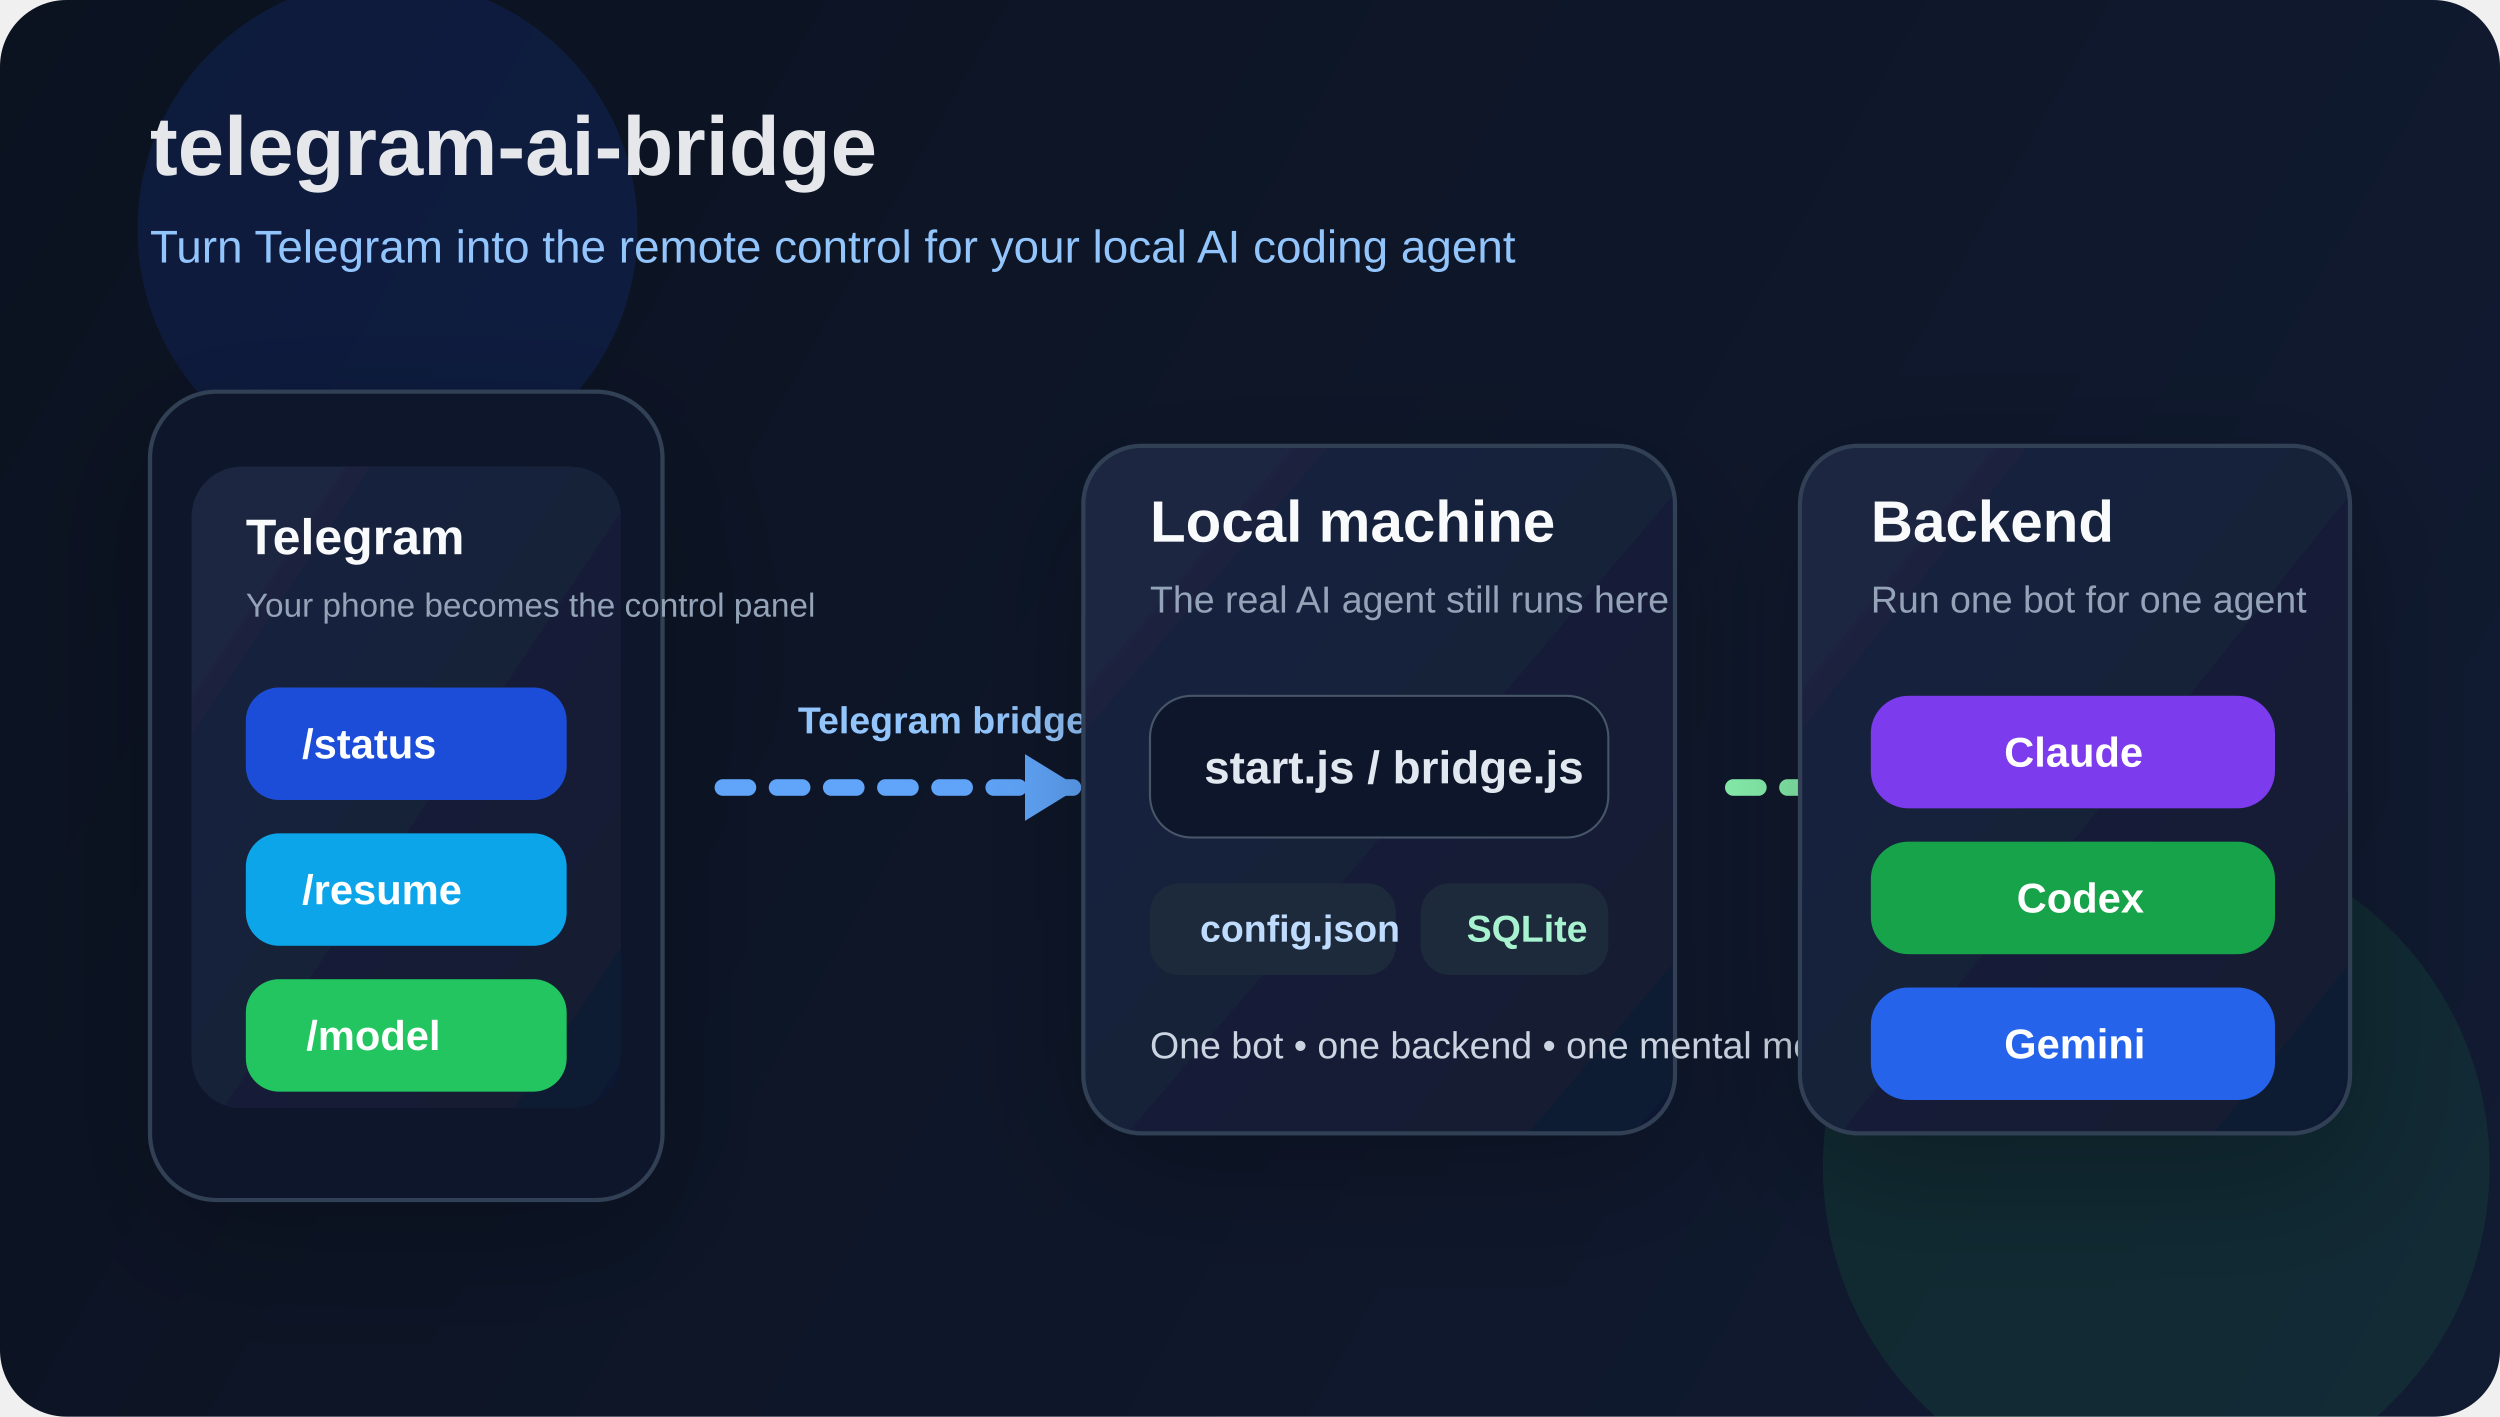
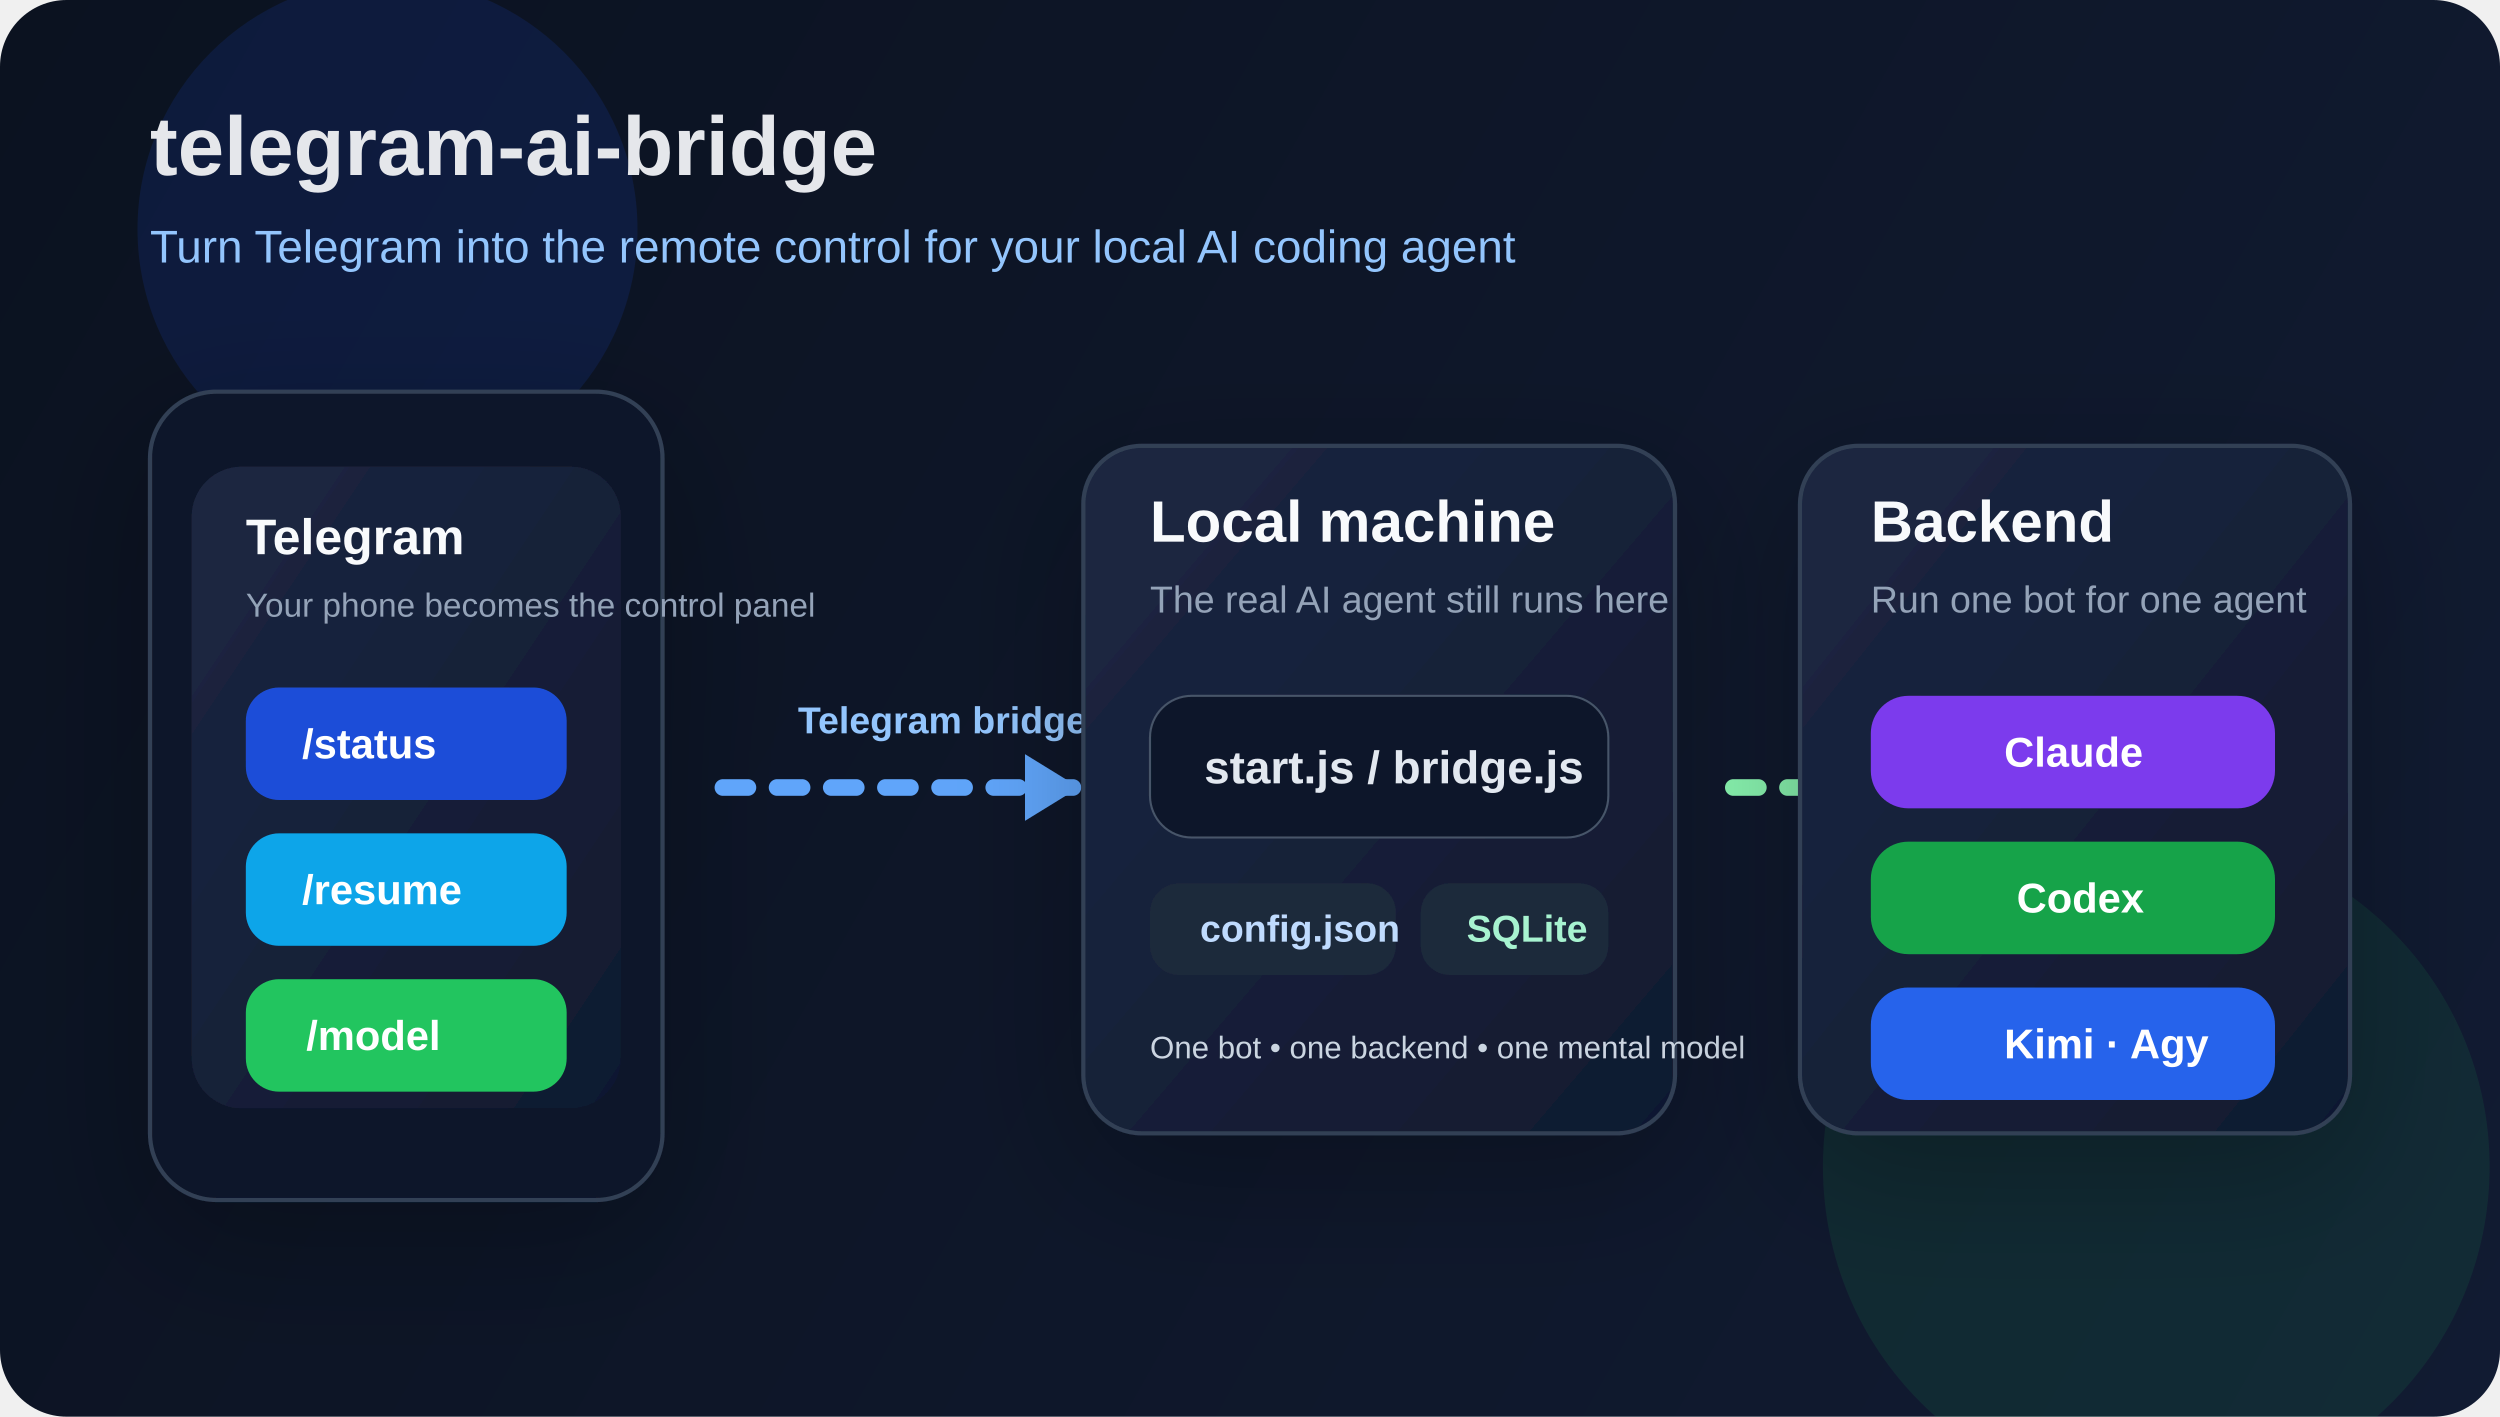
<svg xmlns="http://www.w3.org/2000/svg" width="1200" height="680" viewBox="0 0 1200 680" fill="none">
  <defs>
    <linearGradient id="bg" x1="0" y1="0" x2="1200" y2="680" gradientUnits="userSpaceOnUse">
      <stop stop-color="#0B1220" />
      <stop offset="1" stop-color="#111B32" />
    </linearGradient>
    <linearGradient id="card" x1="0" y1="0" x2="1" y2="1">
      <stop stop-color="#1C2742" />
      <stop offset="1" stop-color="#10192F" />
    </linearGradient>
    <filter id="shadow" x="0" y="0" width="1200" height="680" filterUnits="userSpaceOnUse" color-interpolation-filters="sRGB">
      <feDropShadow dx="0" dy="20" stdDeviation="32" flood-color="#000000" flood-opacity="0.25" />
    </filter>
  </defs>
  <rect width="1200" height="680" rx="32" fill="url(#bg)" />
  <circle cx="186" cy="110" r="120" fill="#1D4ED8" fill-opacity="0.15" />
  <circle cx="1035" cy="560" r="160" fill="#22C55E" fill-opacity="0.10" />
  <text x="72" y="84" fill="#E5E7EB" font-family="Arial, Helvetica, sans-serif" font-size="40" font-weight="700">telegram-ai-bridge</text>
  <text x="72" y="126" fill="#93C5FD" font-family="Arial, Helvetica, sans-serif" font-size="22">Turn Telegram into the remote control for your local AI coding agent</text>
  <g filter="url(#shadow)">
    <rect x="72" y="188" width="246" height="388" rx="32" fill="#0F172A" stroke="#334155" stroke-width="2" />
    <rect x="92" y="224" width="206" height="308" rx="24" fill="url(#card)" />
    <text x="118" y="266" fill="#F8FAFC" font-family="Arial, Helvetica, sans-serif" font-size="24" font-weight="700">Telegram</text>
    <text x="118" y="296" fill="#94A3B8" font-family="Arial, Helvetica, sans-serif" font-size="16">Your phone becomes the control panel</text>
    <rect x="118" y="330" width="154" height="54" rx="16" fill="#1D4ED8" />
    <text x="145" y="364" fill="#FFFFFF" font-family="Arial, Helvetica, sans-serif" font-size="20" font-weight="700">/status</text>
    <rect x="118" y="400" width="154" height="54" rx="16" fill="#0EA5E9" />
    <text x="145" y="434" fill="#FFFFFF" font-family="Arial, Helvetica, sans-serif" font-size="20" font-weight="700">/resume</text>
    <rect x="118" y="470" width="154" height="54" rx="16" fill="#22C55E" />
    <text x="147" y="504" fill="#FFFFFF" font-family="Arial, Helvetica, sans-serif" font-size="20" font-weight="700">/model</text>
  </g>
  <g>
    <path d="M347 378H518" stroke="#60A5FA" stroke-width="8" stroke-linecap="round" stroke-dasharray="12 14" />
    <polygon points="518,378 492,362 492,394" fill="#60A5FA" />
    <text x="383" y="352" fill="#93C5FD" font-family="Arial, Helvetica, sans-serif" font-size="18" font-weight="700">Telegram bridge</text>
  </g>
  <g filter="url(#shadow)">
    <rect x="520" y="214" width="284" height="330" rx="28" fill="url(#card)" stroke="#334155" stroke-width="2" />
    <text x="552" y="260" fill="#F8FAFC" font-family="Arial, Helvetica, sans-serif" font-size="28" font-weight="700">Local machine</text>
    <text x="552" y="294" fill="#94A3B8" font-family="Arial, Helvetica, sans-serif" font-size="18">The real AI agent still runs here</text>
    <rect x="552" y="334" width="220" height="68" rx="20" fill="#0F172A" stroke="#475569" />
    <text x="578" y="376" fill="#E2E8F0" font-family="Arial, Helvetica, sans-serif" font-size="22" font-weight="700">start.js / bridge.js</text>
    <rect x="552" y="424" width="118" height="44" rx="14" fill="#1E293B" />
    <text x="576" y="452" fill="#BFDBFE" font-family="Arial, Helvetica, sans-serif" font-size="18" font-weight="700">config.json</text>
    <rect x="682" y="424" width="90" height="44" rx="14" fill="#1E293B" />
    <text x="704" y="452" fill="#A7F3D0" font-family="Arial, Helvetica, sans-serif" font-size="18" font-weight="700">SQLite</text>
-     <text x="552" y="508" fill="#CBD5E1" font-family="Arial, Helvetica, sans-serif" font-size="18">One bot • one backend • one mental model</text>
+     <text x="552" y="508" fill="#CBD5E1" font-family="Arial, Helvetica, sans-serif" font-size="15">One bot • one backend • one mental model</text>
  </g>
  <g>
    <path d="M832 378H1012" stroke="#86EFAC" stroke-width="8" stroke-linecap="round" stroke-dasharray="12 14" />
    <polygon points="1012,378 986,362 986,394" fill="#86EFAC" />
    <text x="864" y="352" fill="#BBF7D0" font-family="Arial, Helvetica, sans-serif" font-size="18" font-weight="700">Choose one backend</text>
  </g>
  <g filter="url(#shadow)">
    <rect x="864" y="214" width="264" height="330" rx="28" fill="url(#card)" stroke="#334155" stroke-width="2" />
    <text x="898" y="260" fill="#F8FAFC" font-family="Arial, Helvetica, sans-serif" font-size="28" font-weight="700">Backend</text>
    <text x="898" y="294" fill="#94A3B8" font-family="Arial, Helvetica, sans-serif" font-size="18">Run one bot for one agent</text>
    <rect x="898" y="334" width="194" height="54" rx="18" fill="#7C3AED" />
    <text x="962" y="368" fill="#FFFFFF" font-family="Arial, Helvetica, sans-serif" font-size="20" font-weight="700">Claude</text>
    <rect x="898" y="404" width="194" height="54" rx="18" fill="#16A34A" />
    <text x="968" y="438" fill="#FFFFFF" font-family="Arial, Helvetica, sans-serif" font-size="20" font-weight="700">Codex</text>
    <rect x="898" y="474" width="194" height="54" rx="18" fill="#2563EB" />
-     <text x="962" y="508" fill="#FFFFFF" font-family="Arial, Helvetica, sans-serif" font-size="20" font-weight="700">Gemini</text>
+     <text x="962" y="508" fill="#FFFFFF" font-family="Arial, Helvetica, sans-serif" font-size="20" font-weight="700">Kimi · Agy</text>
  </g>
</svg>
